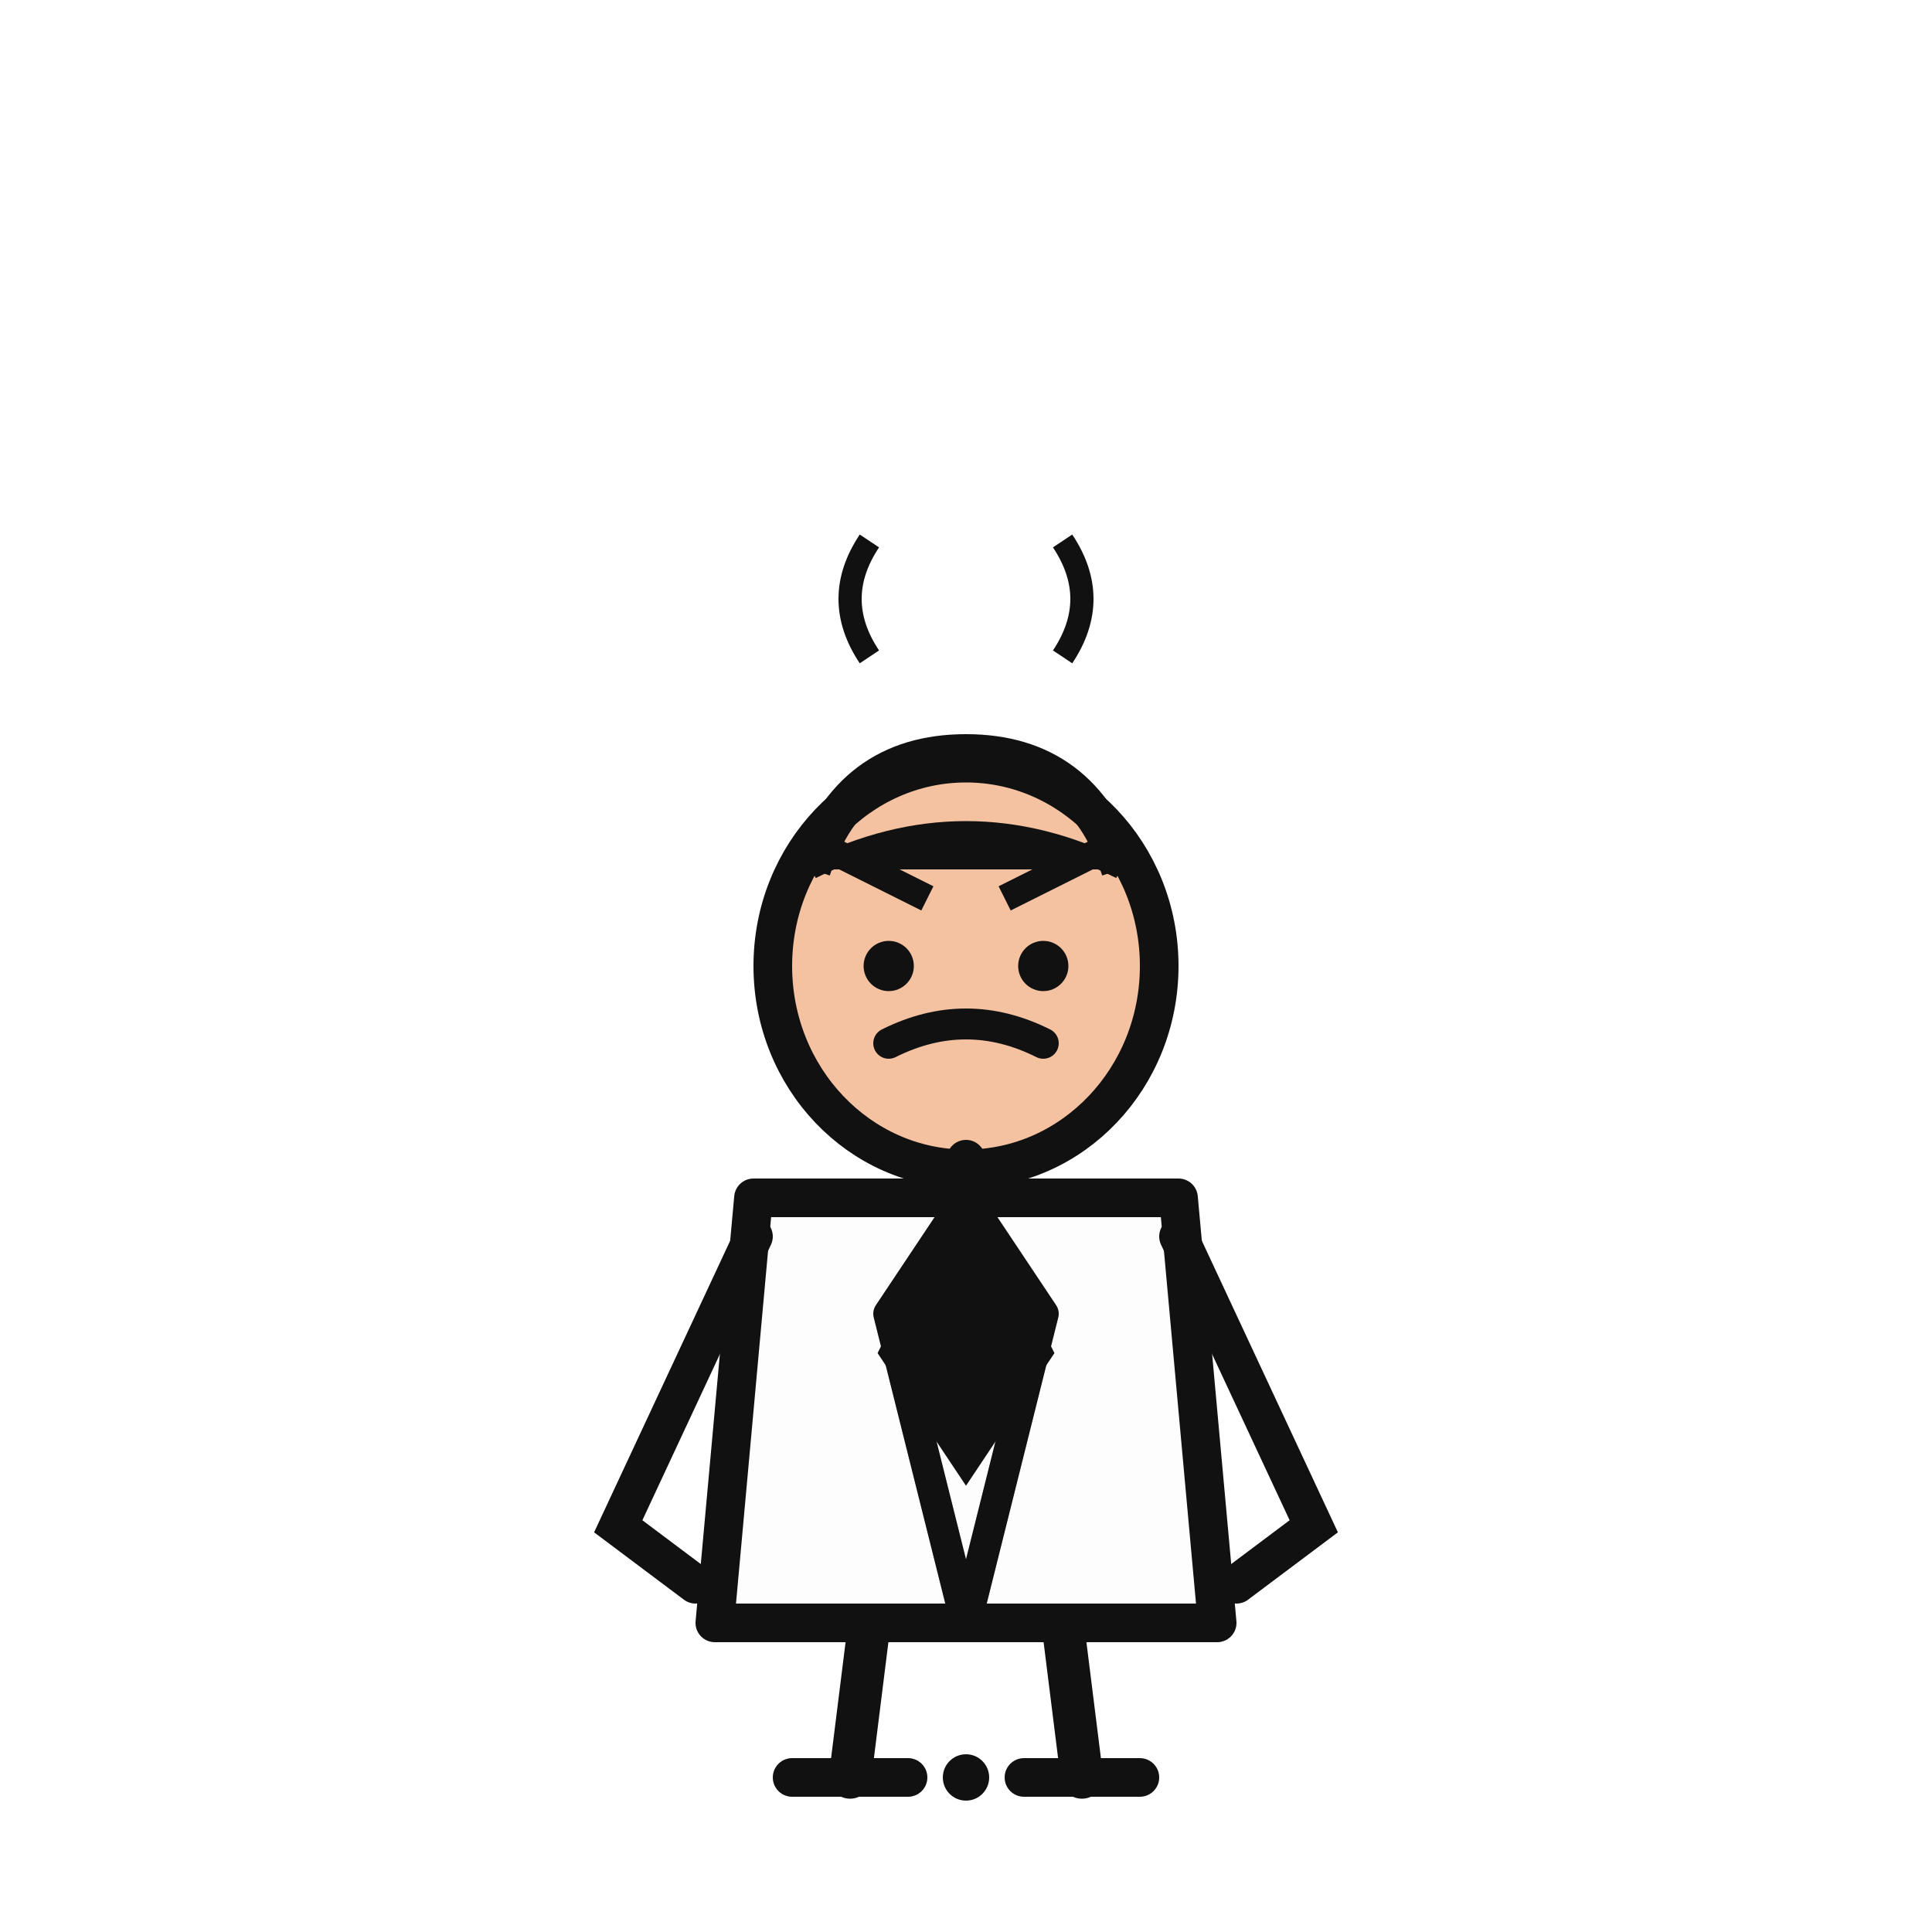
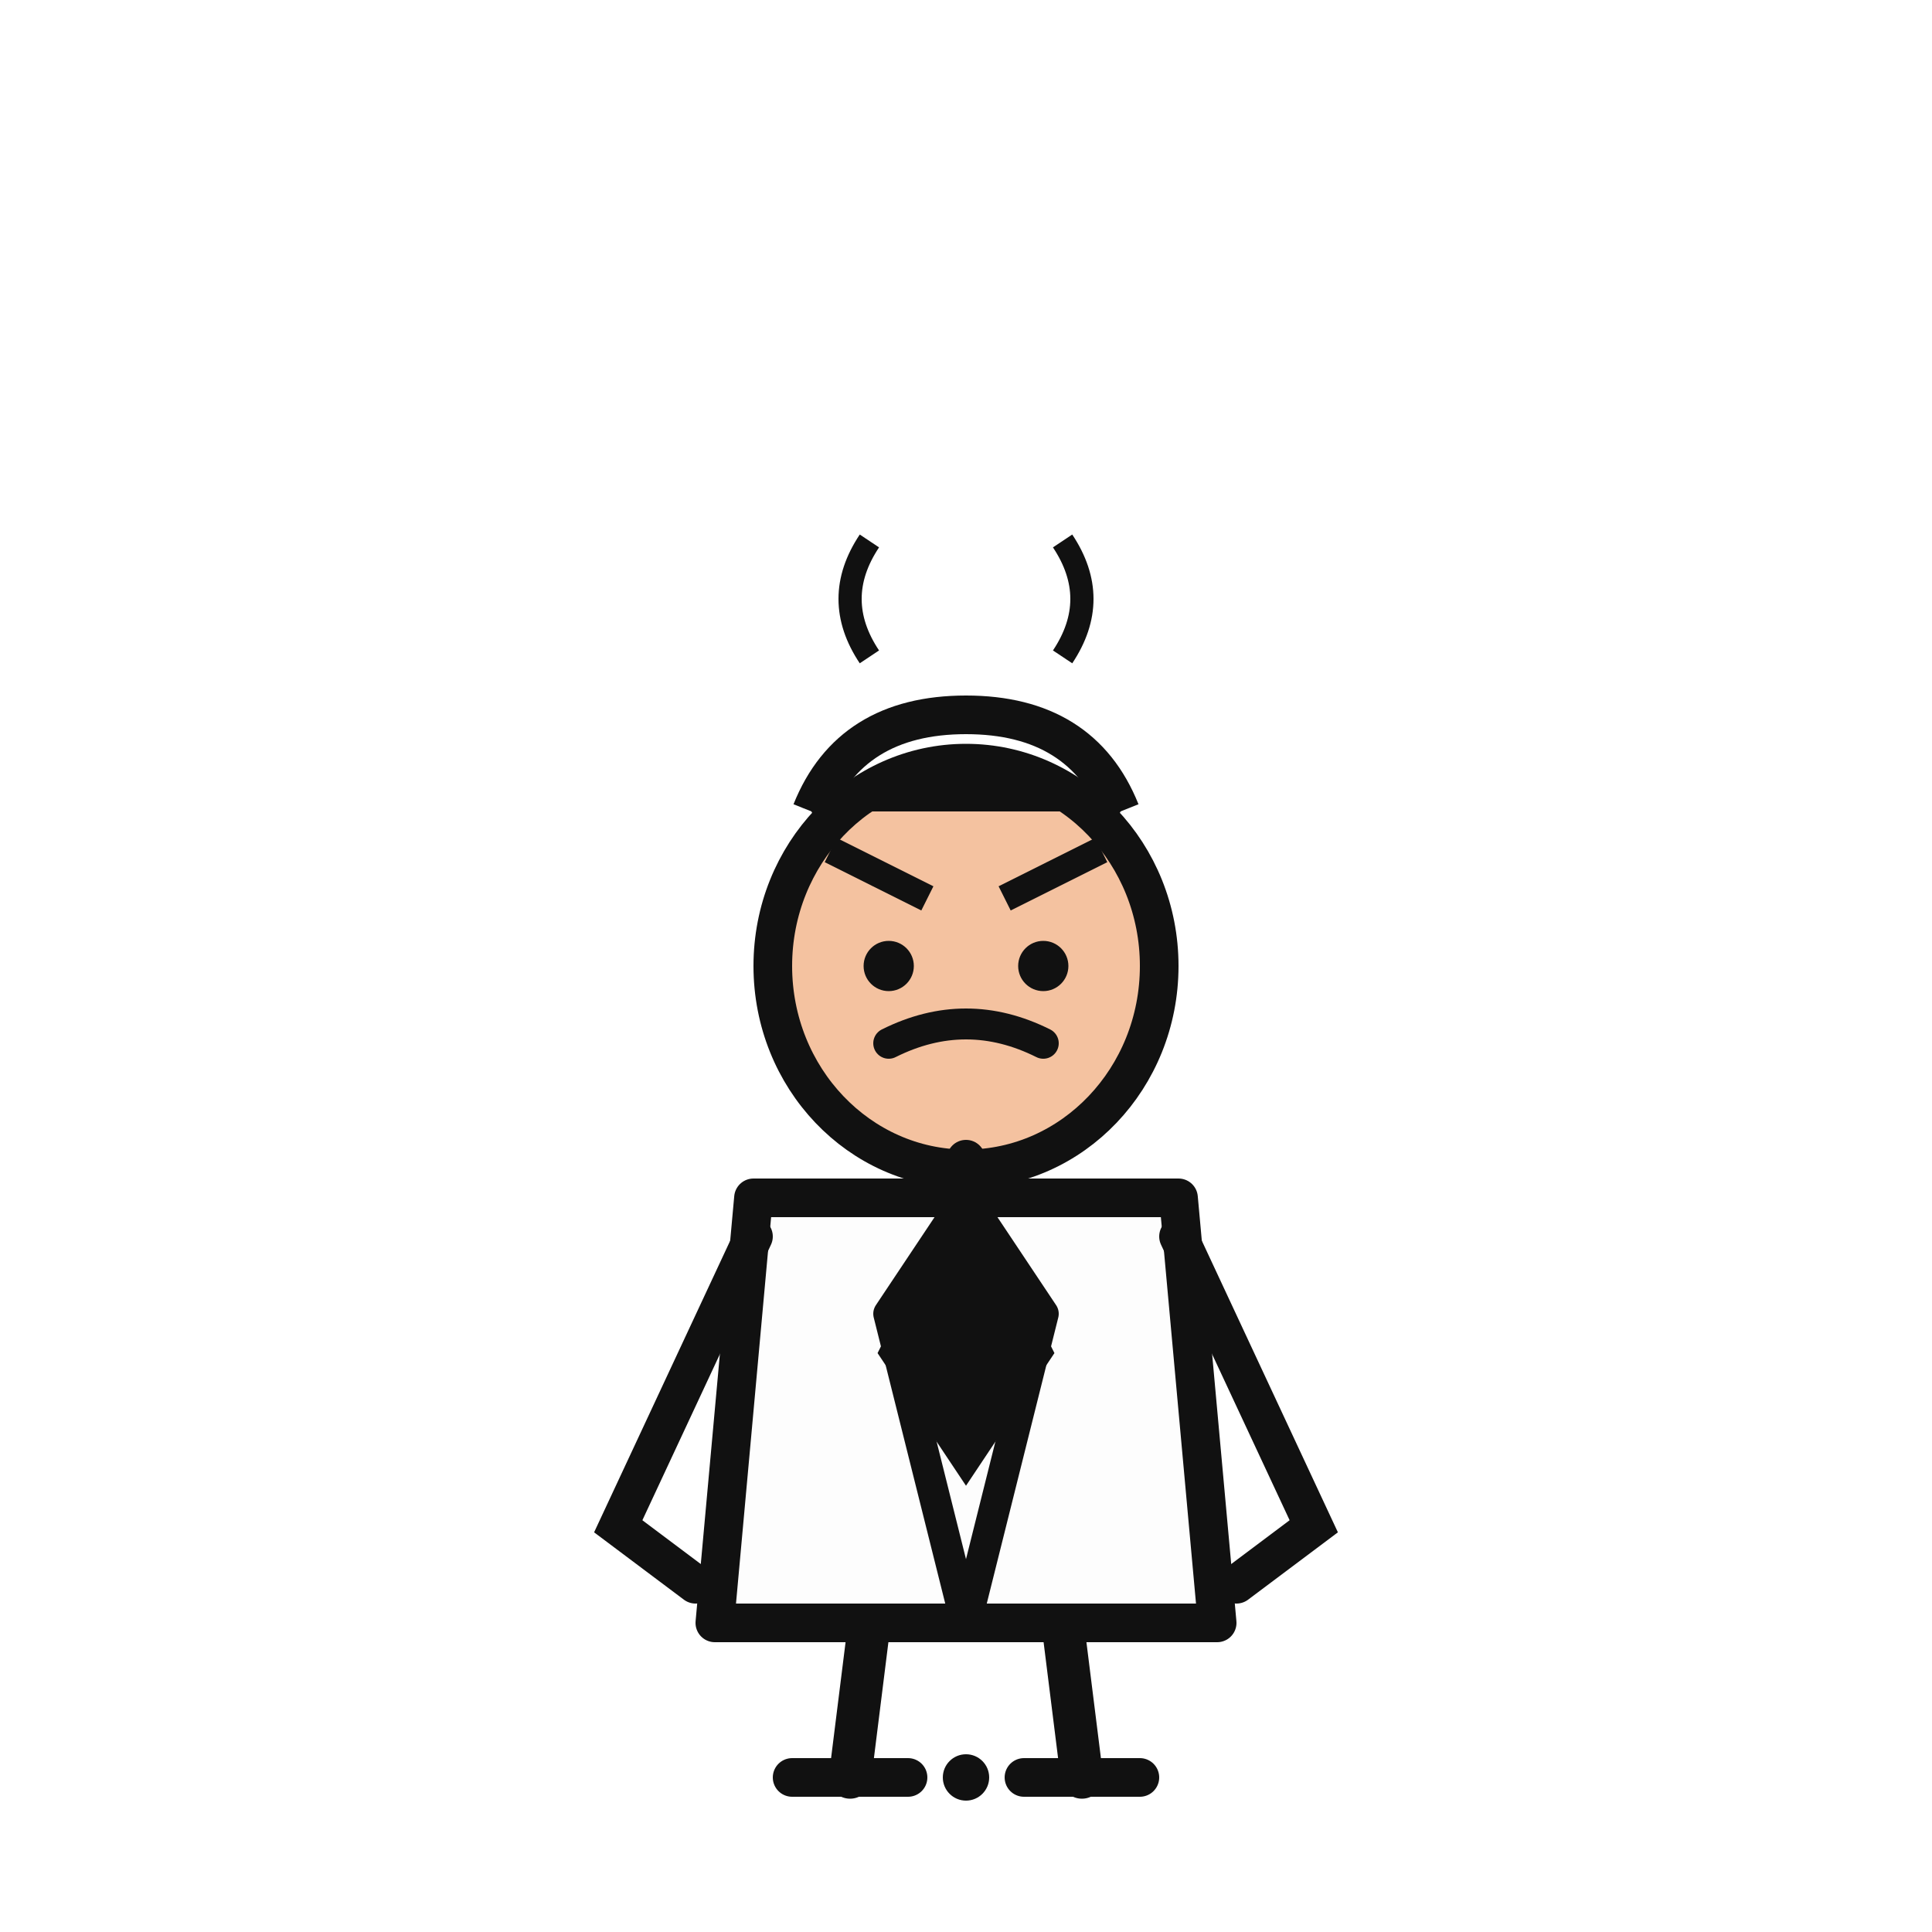
<svg xmlns="http://www.w3.org/2000/svg" viewBox="0 0 100 100" width="100" height="100">
  <path d="M 45 84 L 44 92" fill="none" stroke="#111" stroke-width="2.2" stroke-linecap="round" />
  <path d="M 55 84 L 56 92" fill="none" stroke="#111" stroke-width="2.2" stroke-linecap="round" />
  <path d="M 41 92 L 47 92" fill="none" stroke="#111" stroke-width="2" stroke-linecap="round" />
  <path d="M 53 92 L 59 92" fill="none" stroke="#111" stroke-width="2" stroke-linecap="round" />
  <path d="M 39 62 L 37 84 L 63 84 L 61 62 Z" fill="#fdfdfd" stroke="#111" stroke-width="2" stroke-linejoin="round" />
  <path d="M 50 62 L 46 68 L 50 84 L 54 68 Z" fill="#fdfdfd" stroke="#111" stroke-width="1.6" stroke-linejoin="round" />
  <path d="M 50 62 L 46 70 L 50 76 L 54 70 Z" fill="#111" stroke="#111" stroke-width="1" />
  <path d="M 39 64 L 32 79 L 36 82" fill="none" stroke="#111" stroke-width="2" stroke-linecap="round" />
  <path d="M 61 64 L 68 79 L 64 82" fill="none" stroke="#111" stroke-width="2" stroke-linecap="round" />
  <line x1="50" y1="62" x2="50" y2="58" stroke="#111" stroke-width="2" />
  <ellipse cx="50" cy="50" rx="10" ry="10.5" fill="#f4c2a0" stroke="#111" stroke-width="2" />
-   <path d="M 42 45 Q 44 39 50 39 Q 56 39 58 45" fill="none" stroke="#111" stroke-width="2" />
-   <path d="M 42 45 Q 46 43 50 43 Q 54 43 58 45" fill="#111" stroke="#111" stroke-width="1" />
+   <path d="M 42 42 Q 44 37 50 37 Q 56 37 58 42" fill="none" stroke="#111" stroke-width="2" />
+   <path d="M 42 42 Q 46 40 50 40 Q 54 40 58 42" fill="#111" stroke="#111" stroke-width="1" />
  <line x1="43" y1="44" x2="48" y2="46.5" stroke="#111" stroke-width="1.4" />
  <line x1="57" y1="44" x2="52" y2="46.5" stroke="#111" stroke-width="1.4" />
  <circle cx="46" cy="50" r="1.3" fill="#111" />
  <circle cx="54" cy="50" r="1.3" fill="#111" />
  <path d="M 46 54 Q 50 52 54 54" fill="none" stroke="#111" stroke-width="1.6" stroke-linecap="round" />
  <path d="M 45 34 Q 43 31 45 28" fill="none" stroke="#111" stroke-width="1.2" />
  <path d="M 55 34 Q 57 31 55 28" fill="none" stroke="#111" stroke-width="1.2" />
  <g id="anchor-feet" data-x="50" data-y="92" transform="translate(50 92)">
    <circle cx="0" cy="0" r="1.2" fill="#111" />
  </g>
  <g id="anchor-mouth" data-x="50" data-y="60" transform="translate(50 60)">
    <circle cx="0" cy="0" r="1" fill="#111" />
  </g>
</svg>
